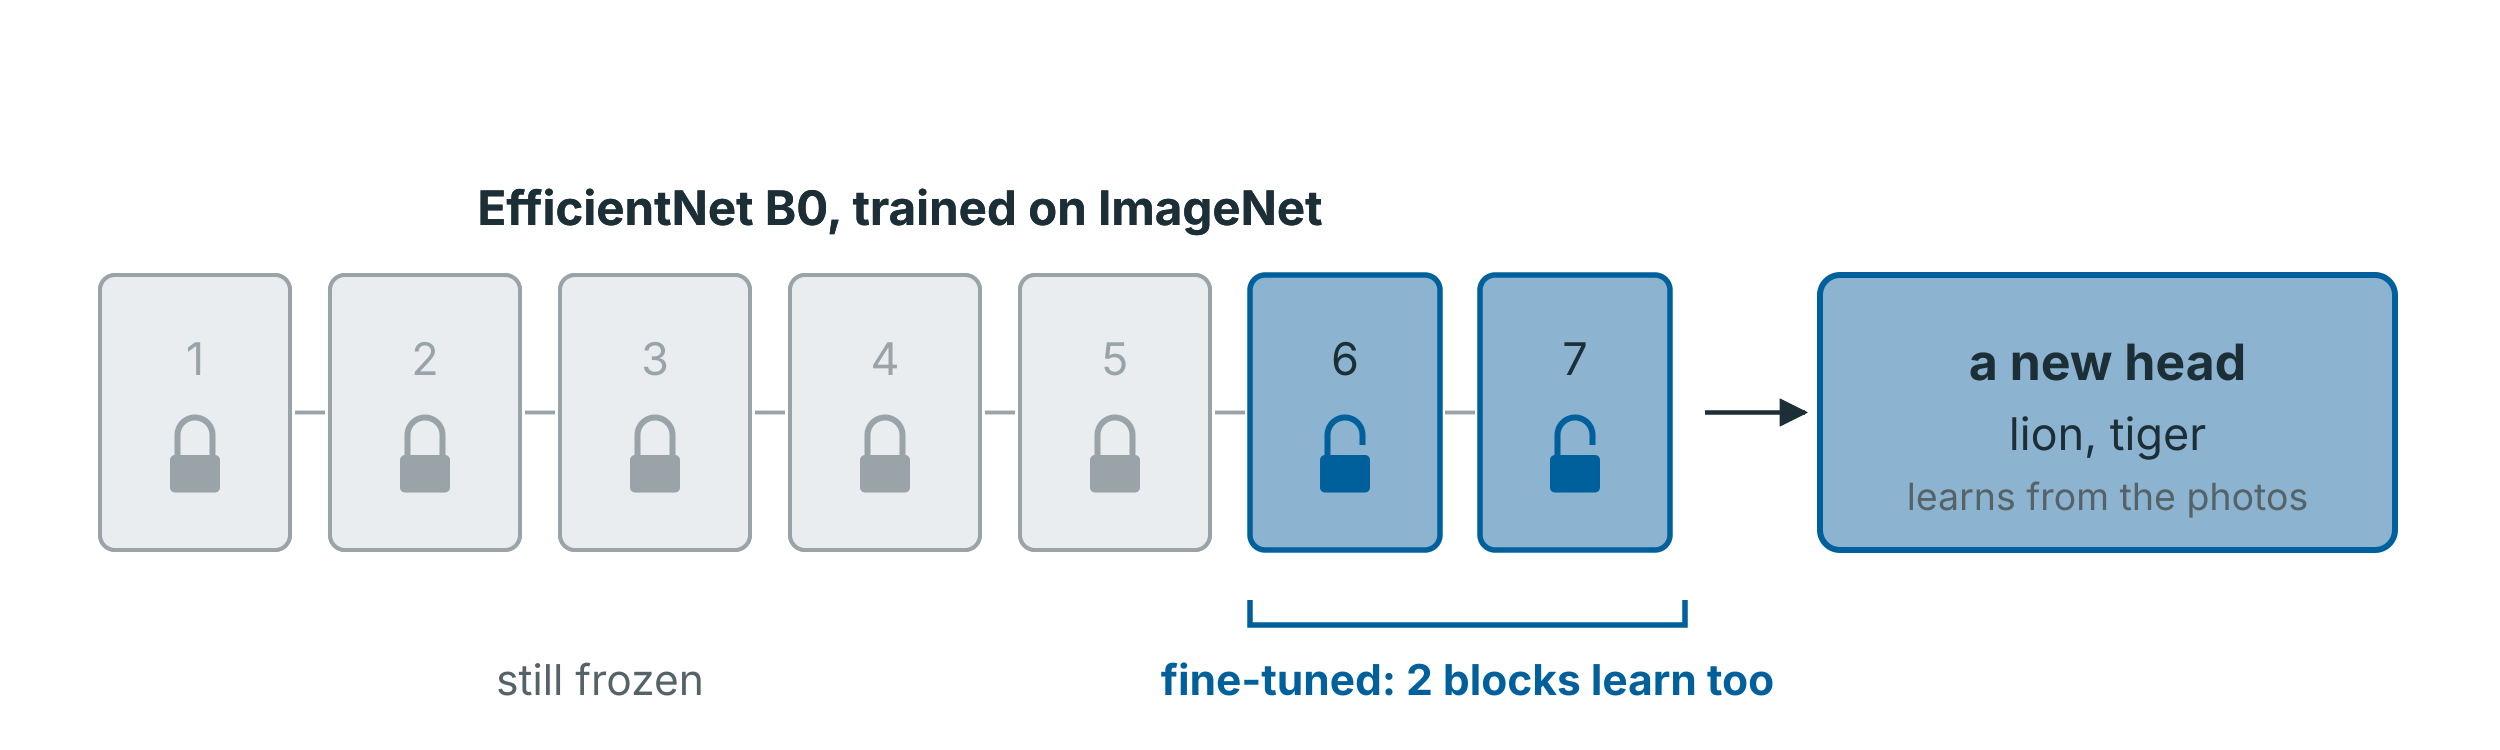
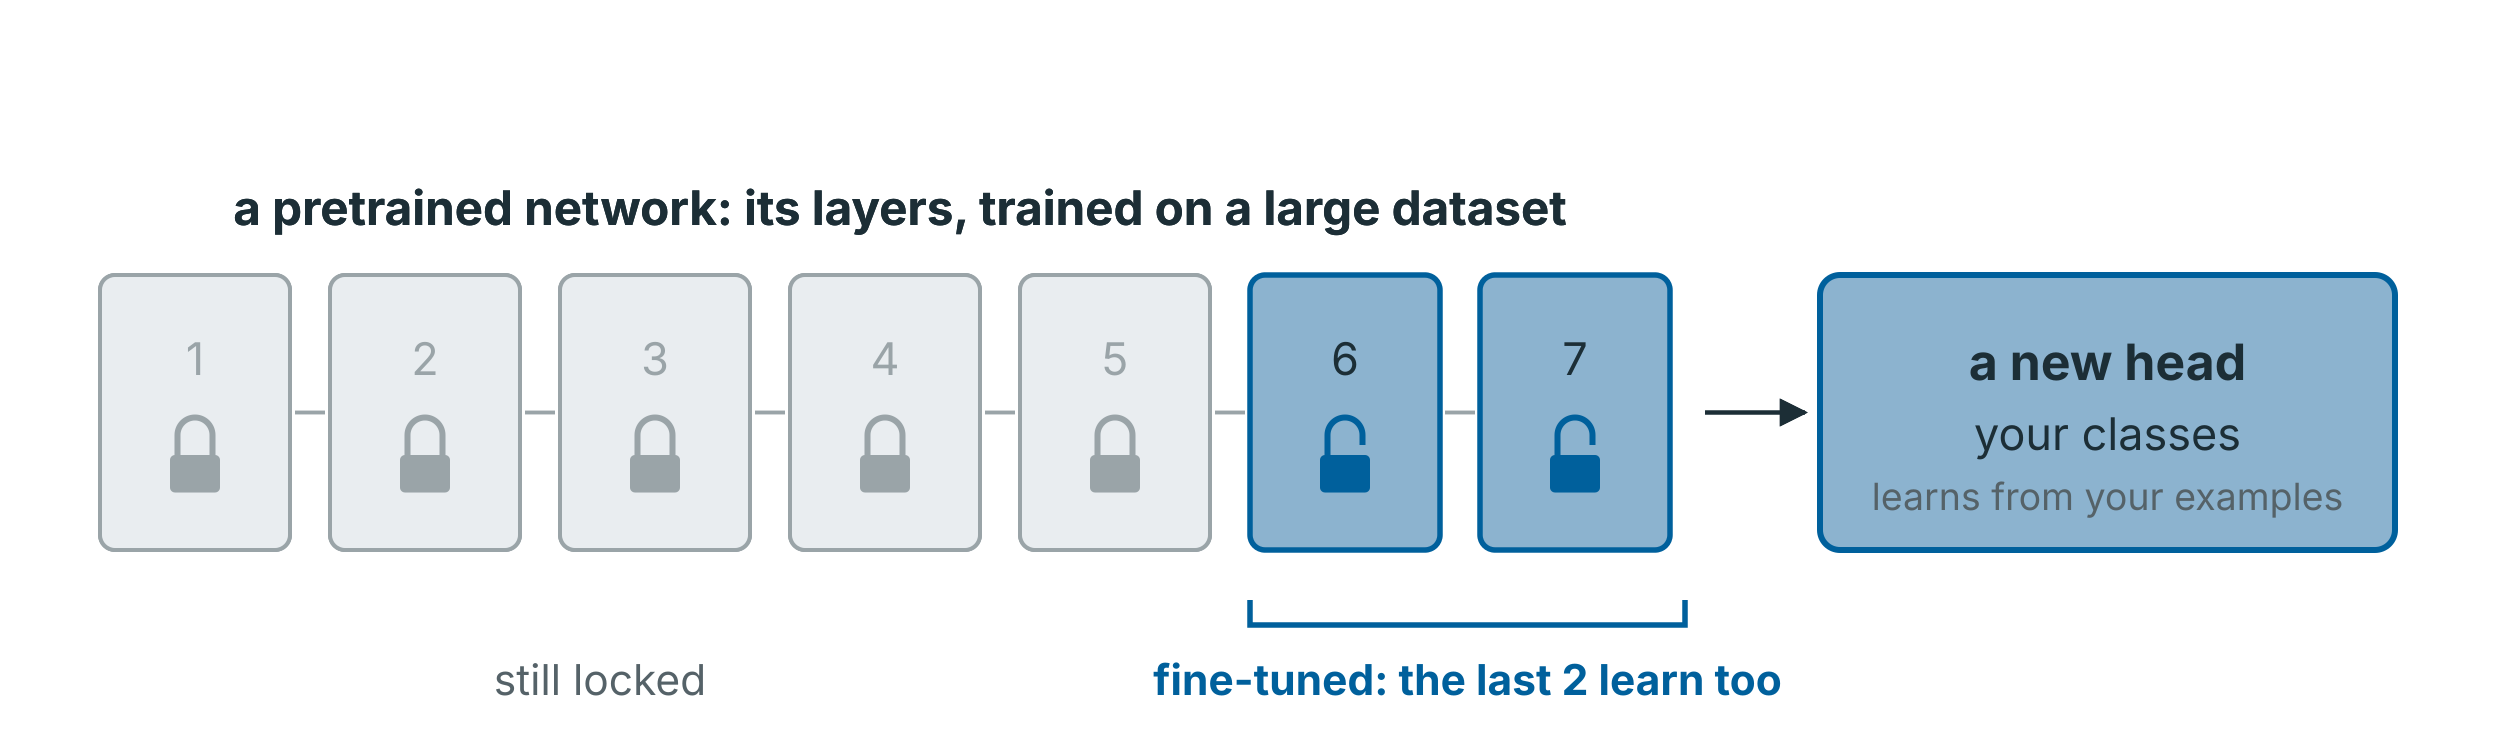
<svg xmlns="http://www.w3.org/2000/svg" viewBox="0 0 1000 300" font-family="Inter, Arimo, Helvetica, sans-serif">
  <defs>
    <marker id="ah" viewBox="0 0 10 10" refX="9" refY="5" markerWidth="7" markerHeight="7" orient="auto-start-reverse">
      <path d="M0,0 L10,5 L0,10 z" fill="#1c2e36" />
    </marker>
    <marker id="ahA" viewBox="0 0 10 10" refX="9" refY="5" markerWidth="7" markerHeight="7" orient="auto-start-reverse">
      <path class="accent-fill" d="M0,0 L10,5 L0,10 z" fill="#00609c" />
    </marker>
  </defs>
  <g data-step="1">
    <rect x="40" y="110" width="76" height="110" rx="6" fill="#e9edf0" stroke="#9aa4a8" stroke-width="1.6" />
    <text x="78" y="150" font-size="18" font-weight="normal" text-anchor="middle" fill="#9aa4a8">1</text>
    <path d="M 71 182 L 71 174 A 7 7 0 0 1 85 174 L 85 182" fill="none" stroke="#9aa4a8" stroke-width="2.4" />
    <rect x="68" y="182" width="20" height="15" rx="2" fill="#9aa4a8" />
    <line x1="118" y1="165" x2="130" y2="165" stroke="#9aa4a8" stroke-width="1.4" />
    <rect x="132" y="110" width="76" height="110" rx="6" fill="#e9edf0" stroke="#9aa4a8" stroke-width="1.6" />
    <text x="170" y="150" font-size="18" font-weight="normal" text-anchor="middle" fill="#9aa4a8">2</text>
    <path d="M 163 182 L 163 174 A 7 7 0 0 1 177 174 L 177 182" fill="none" stroke="#9aa4a8" stroke-width="2.4" />
    <rect x="160" y="182" width="20" height="15" rx="2" fill="#9aa4a8" />
    <line x1="210" y1="165" x2="222" y2="165" stroke="#9aa4a8" stroke-width="1.4" />
    <rect x="224" y="110" width="76" height="110" rx="6" fill="#e9edf0" stroke="#9aa4a8" stroke-width="1.6" />
    <text x="262" y="150" font-size="18" font-weight="normal" text-anchor="middle" fill="#9aa4a8">3</text>
    <path d="M 255 182 L 255 174 A 7 7 0 0 1 269 174 L 269 182" fill="none" stroke="#9aa4a8" stroke-width="2.4" />
    <rect x="252" y="182" width="20" height="15" rx="2" fill="#9aa4a8" />
    <line x1="302" y1="165" x2="314" y2="165" stroke="#9aa4a8" stroke-width="1.4" />
    <rect x="316" y="110" width="76" height="110" rx="6" fill="#e9edf0" stroke="#9aa4a8" stroke-width="1.6" />
    <text x="354" y="150" font-size="18" font-weight="normal" text-anchor="middle" fill="#9aa4a8">4</text>
    <path d="M 347 182 L 347 174 A 7 7 0 0 1 361 174 L 361 182" fill="none" stroke="#9aa4a8" stroke-width="2.4" />
    <rect x="344" y="182" width="20" height="15" rx="2" fill="#9aa4a8" />
    <line x1="394" y1="165" x2="406" y2="165" stroke="#9aa4a8" stroke-width="1.4" />
    <rect x="408" y="110" width="76" height="110" rx="6" fill="#e9edf0" stroke="#9aa4a8" stroke-width="1.6" />
    <text x="446" y="150" font-size="18" font-weight="normal" text-anchor="middle" fill="#9aa4a8">5</text>
    <path d="M 439 182 L 439 174 A 7 7 0 0 1 453 174 L 453 182" fill="none" stroke="#9aa4a8" stroke-width="2.4" />
    <rect x="436" y="182" width="20" height="15" rx="2" fill="#9aa4a8" />
    <line x1="486" y1="165" x2="498" y2="165" stroke="#9aa4a8" stroke-width="1.4" />
    <rect x="500" y="110" width="76" height="110" rx="6" fill="#e9edf0" stroke="#9aa4a8" stroke-width="1.6" />
    <text x="538" y="150" font-size="18" font-weight="normal" text-anchor="middle" fill="#9aa4a8">6</text>
    <path d="M 531 182 L 531 174 A 7 7 0 0 1 545 174 L 545 182" fill="none" stroke="#9aa4a8" stroke-width="2.4" />
    <rect x="528" y="182" width="20" height="15" rx="2" fill="#9aa4a8" />
    <line x1="578" y1="165" x2="590" y2="165" stroke="#9aa4a8" stroke-width="1.4" />
    <rect x="592" y="110" width="76" height="110" rx="6" fill="#e9edf0" stroke="#9aa4a8" stroke-width="1.6" />
    <text x="630" y="150" font-size="18" font-weight="normal" text-anchor="middle" fill="#9aa4a8">7</text>
    <path d="M 623 182 L 623 174 A 7 7 0 0 1 637 174 L 637 182" fill="none" stroke="#9aa4a8" stroke-width="2.4" />
    <rect x="620" y="182" width="20" height="15" rx="2" fill="#9aa4a8" />
-     <text x="360" y="90" font-size="19" font-weight="bold" text-anchor="middle" fill="#1c2e36">EfficientNet B0, trained on ImageNet</text>
+     <text x="360" y="90" font-size="19" font-weight="bold" text-anchor="middle" fill="#1c2e36">a pretrained network: its layers, trained on a large dataset</text>
    <line x1="682" y1="165" x2="722" y2="165" stroke="#1c2e36" stroke-width="1.6" marker-end="url(#ah)" />
    <rect class="accent-a-light-fill accent-stroke" x="728" y="110" width="230" height="110" rx="8" fill="#8cb3cf" stroke="#00609c" stroke-width="2.4" />
    <text x="843" y="152" font-size="20" font-weight="bold" text-anchor="middle" fill="#1c2e36">a new head</text>
-     <text x="843" y="180" font-size="18" font-weight="normal" text-anchor="middle" fill="#1c2e36">lion, tiger</text>
-     <text x="843" y="204" font-size="15" font-weight="normal" text-anchor="middle" fill="#556268">learns from the photos</text>
+     <text x="843" y="180" font-size="18" font-weight="normal" text-anchor="middle" fill="#1c2e36">your classes</text>
+     <text x="843" y="204" font-size="15" font-weight="normal" text-anchor="middle" fill="#556268">learns from your examples</text>
  </g>
  <g data-step="2">
    <rect x="40" y="110" width="76" height="110" rx="6" fill="#e9edf0" stroke="#9aa4a8" stroke-width="1.6" />
    <text x="78" y="150" font-size="18" font-weight="normal" text-anchor="middle" fill="#9aa4a8">1</text>
    <path d="M 71 182 L 71 174 A 7 7 0 0 1 85 174 L 85 182" fill="none" stroke="#9aa4a8" stroke-width="2.4" />
    <rect x="68" y="182" width="20" height="15" rx="2" fill="#9aa4a8" />
    <line x1="118" y1="165" x2="130" y2="165" stroke="#9aa4a8" stroke-width="1.4" />
    <rect x="132" y="110" width="76" height="110" rx="6" fill="#e9edf0" stroke="#9aa4a8" stroke-width="1.6" />
    <text x="170" y="150" font-size="18" font-weight="normal" text-anchor="middle" fill="#9aa4a8">2</text>
    <path d="M 163 182 L 163 174 A 7 7 0 0 1 177 174 L 177 182" fill="none" stroke="#9aa4a8" stroke-width="2.4" />
    <rect x="160" y="182" width="20" height="15" rx="2" fill="#9aa4a8" />
    <line x1="210" y1="165" x2="222" y2="165" stroke="#9aa4a8" stroke-width="1.4" />
    <rect x="224" y="110" width="76" height="110" rx="6" fill="#e9edf0" stroke="#9aa4a8" stroke-width="1.6" />
    <text x="262" y="150" font-size="18" font-weight="normal" text-anchor="middle" fill="#9aa4a8">3</text>
    <path d="M 255 182 L 255 174 A 7 7 0 0 1 269 174 L 269 182" fill="none" stroke="#9aa4a8" stroke-width="2.4" />
    <rect x="252" y="182" width="20" height="15" rx="2" fill="#9aa4a8" />
    <line x1="302" y1="165" x2="314" y2="165" stroke="#9aa4a8" stroke-width="1.4" />
    <rect x="316" y="110" width="76" height="110" rx="6" fill="#e9edf0" stroke="#9aa4a8" stroke-width="1.6" />
    <text x="354" y="150" font-size="18" font-weight="normal" text-anchor="middle" fill="#9aa4a8">4</text>
    <path d="M 347 182 L 347 174 A 7 7 0 0 1 361 174 L 361 182" fill="none" stroke="#9aa4a8" stroke-width="2.4" />
    <rect x="344" y="182" width="20" height="15" rx="2" fill="#9aa4a8" />
    <line x1="394" y1="165" x2="406" y2="165" stroke="#9aa4a8" stroke-width="1.4" />
    <rect x="408" y="110" width="76" height="110" rx="6" fill="#e9edf0" stroke="#9aa4a8" stroke-width="1.6" />
    <text x="446" y="150" font-size="18" font-weight="normal" text-anchor="middle" fill="#9aa4a8">5</text>
    <path d="M 439 182 L 439 174 A 7 7 0 0 1 453 174 L 453 182" fill="none" stroke="#9aa4a8" stroke-width="2.4" />
    <rect x="436" y="182" width="20" height="15" rx="2" fill="#9aa4a8" />
    <line x1="486" y1="165" x2="498" y2="165" stroke="#9aa4a8" stroke-width="1.4" />
    <rect class="accent-a-light-fill accent-stroke" x="500" y="110" width="76" height="110" rx="6" fill="#8cb3cf" stroke="#00609c" stroke-width="2.2" />
    <text x="538" y="150" font-size="18" font-weight="normal" text-anchor="middle" fill="#1c2e36">6</text>
    <path d="M 531 182 L 531 174 A 7 7 0 0 1 545 174 L 545 178" fill="none" stroke="#00609c" stroke-width="2.4" />
    <rect x="528" y="182" width="20" height="15" rx="2" fill="#00609c" />
    <line x1="578" y1="165" x2="590" y2="165" stroke="#9aa4a8" stroke-width="1.4" />
    <rect class="accent-a-light-fill accent-stroke" x="592" y="110" width="76" height="110" rx="6" fill="#8cb3cf" stroke="#00609c" stroke-width="2.2" />
    <text x="630" y="150" font-size="18" font-weight="normal" text-anchor="middle" fill="#1c2e36">7</text>
    <path d="M 623 182 L 623 174 A 7 7 0 0 1 637 174 L 637 178" fill="none" stroke="#00609c" stroke-width="2.4" />
    <rect x="620" y="182" width="20" height="15" rx="2" fill="#00609c" />
-     <text x="360" y="90" font-size="19" font-weight="bold" text-anchor="middle" fill="#1c2e36">EfficientNet B0, trained on ImageNet</text>
+     <text x="360" y="90" font-size="19" font-weight="bold" text-anchor="middle" fill="#1c2e36">a pretrained network: its layers, trained on a large dataset</text>
    <line x1="682" y1="165" x2="722" y2="165" stroke="#1c2e36" stroke-width="1.6" marker-end="url(#ah)" />
    <path class="accent-stroke" d="M 500 240 L 500 250 L 674 250 L 674 240" fill="none" stroke="#00609c" stroke-width="2.2" marker-end="url(#)" />
-     <text class="accent-fill" x="587" y="278" font-size="17" font-weight="bold" text-anchor="middle" fill="#00609c">fine-tuned: 2 blocks learn too</text>
-     <text x="240" y="278" font-size="17" font-weight="normal" text-anchor="middle" fill="#556268">still frozen</text>
+     <text class="accent-fill" x="587" y="278" font-size="17" font-weight="bold" text-anchor="middle" fill="#00609c">fine-tuned: the last 2 learn too</text>
+     <text x="240" y="278" font-size="17" font-weight="normal" text-anchor="middle" fill="#556268">still locked</text>
  </g>
</svg>
